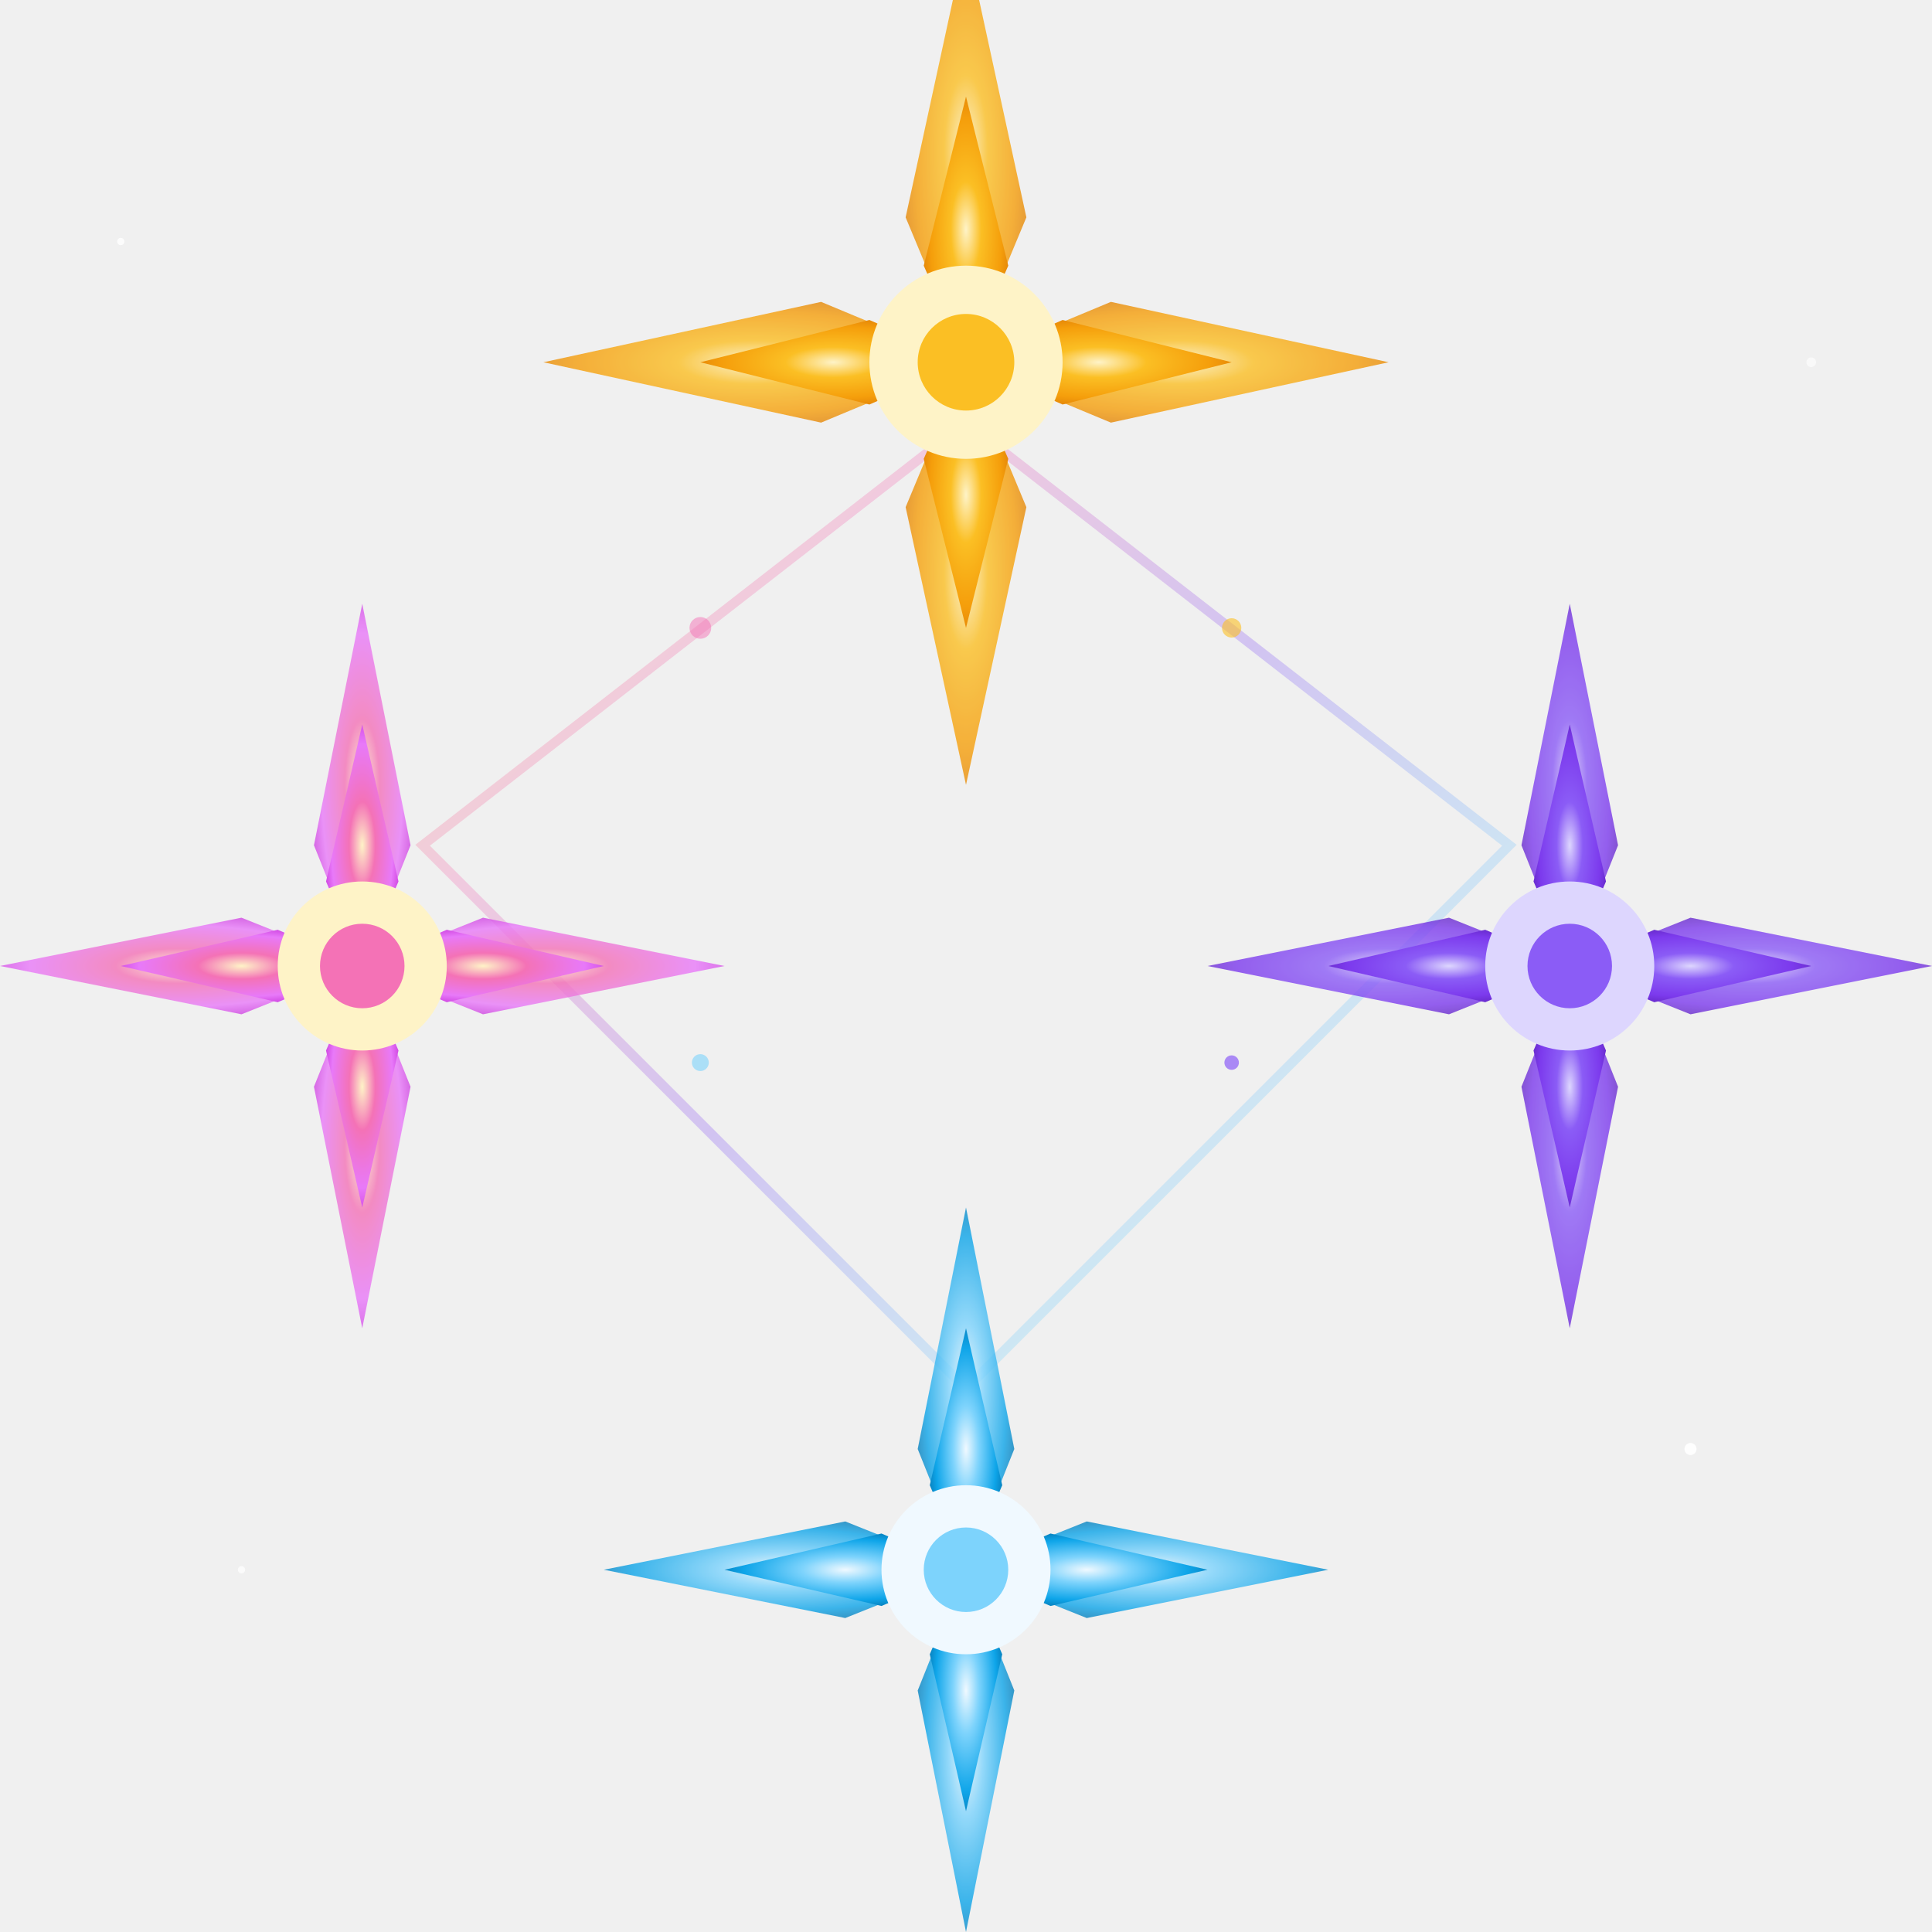
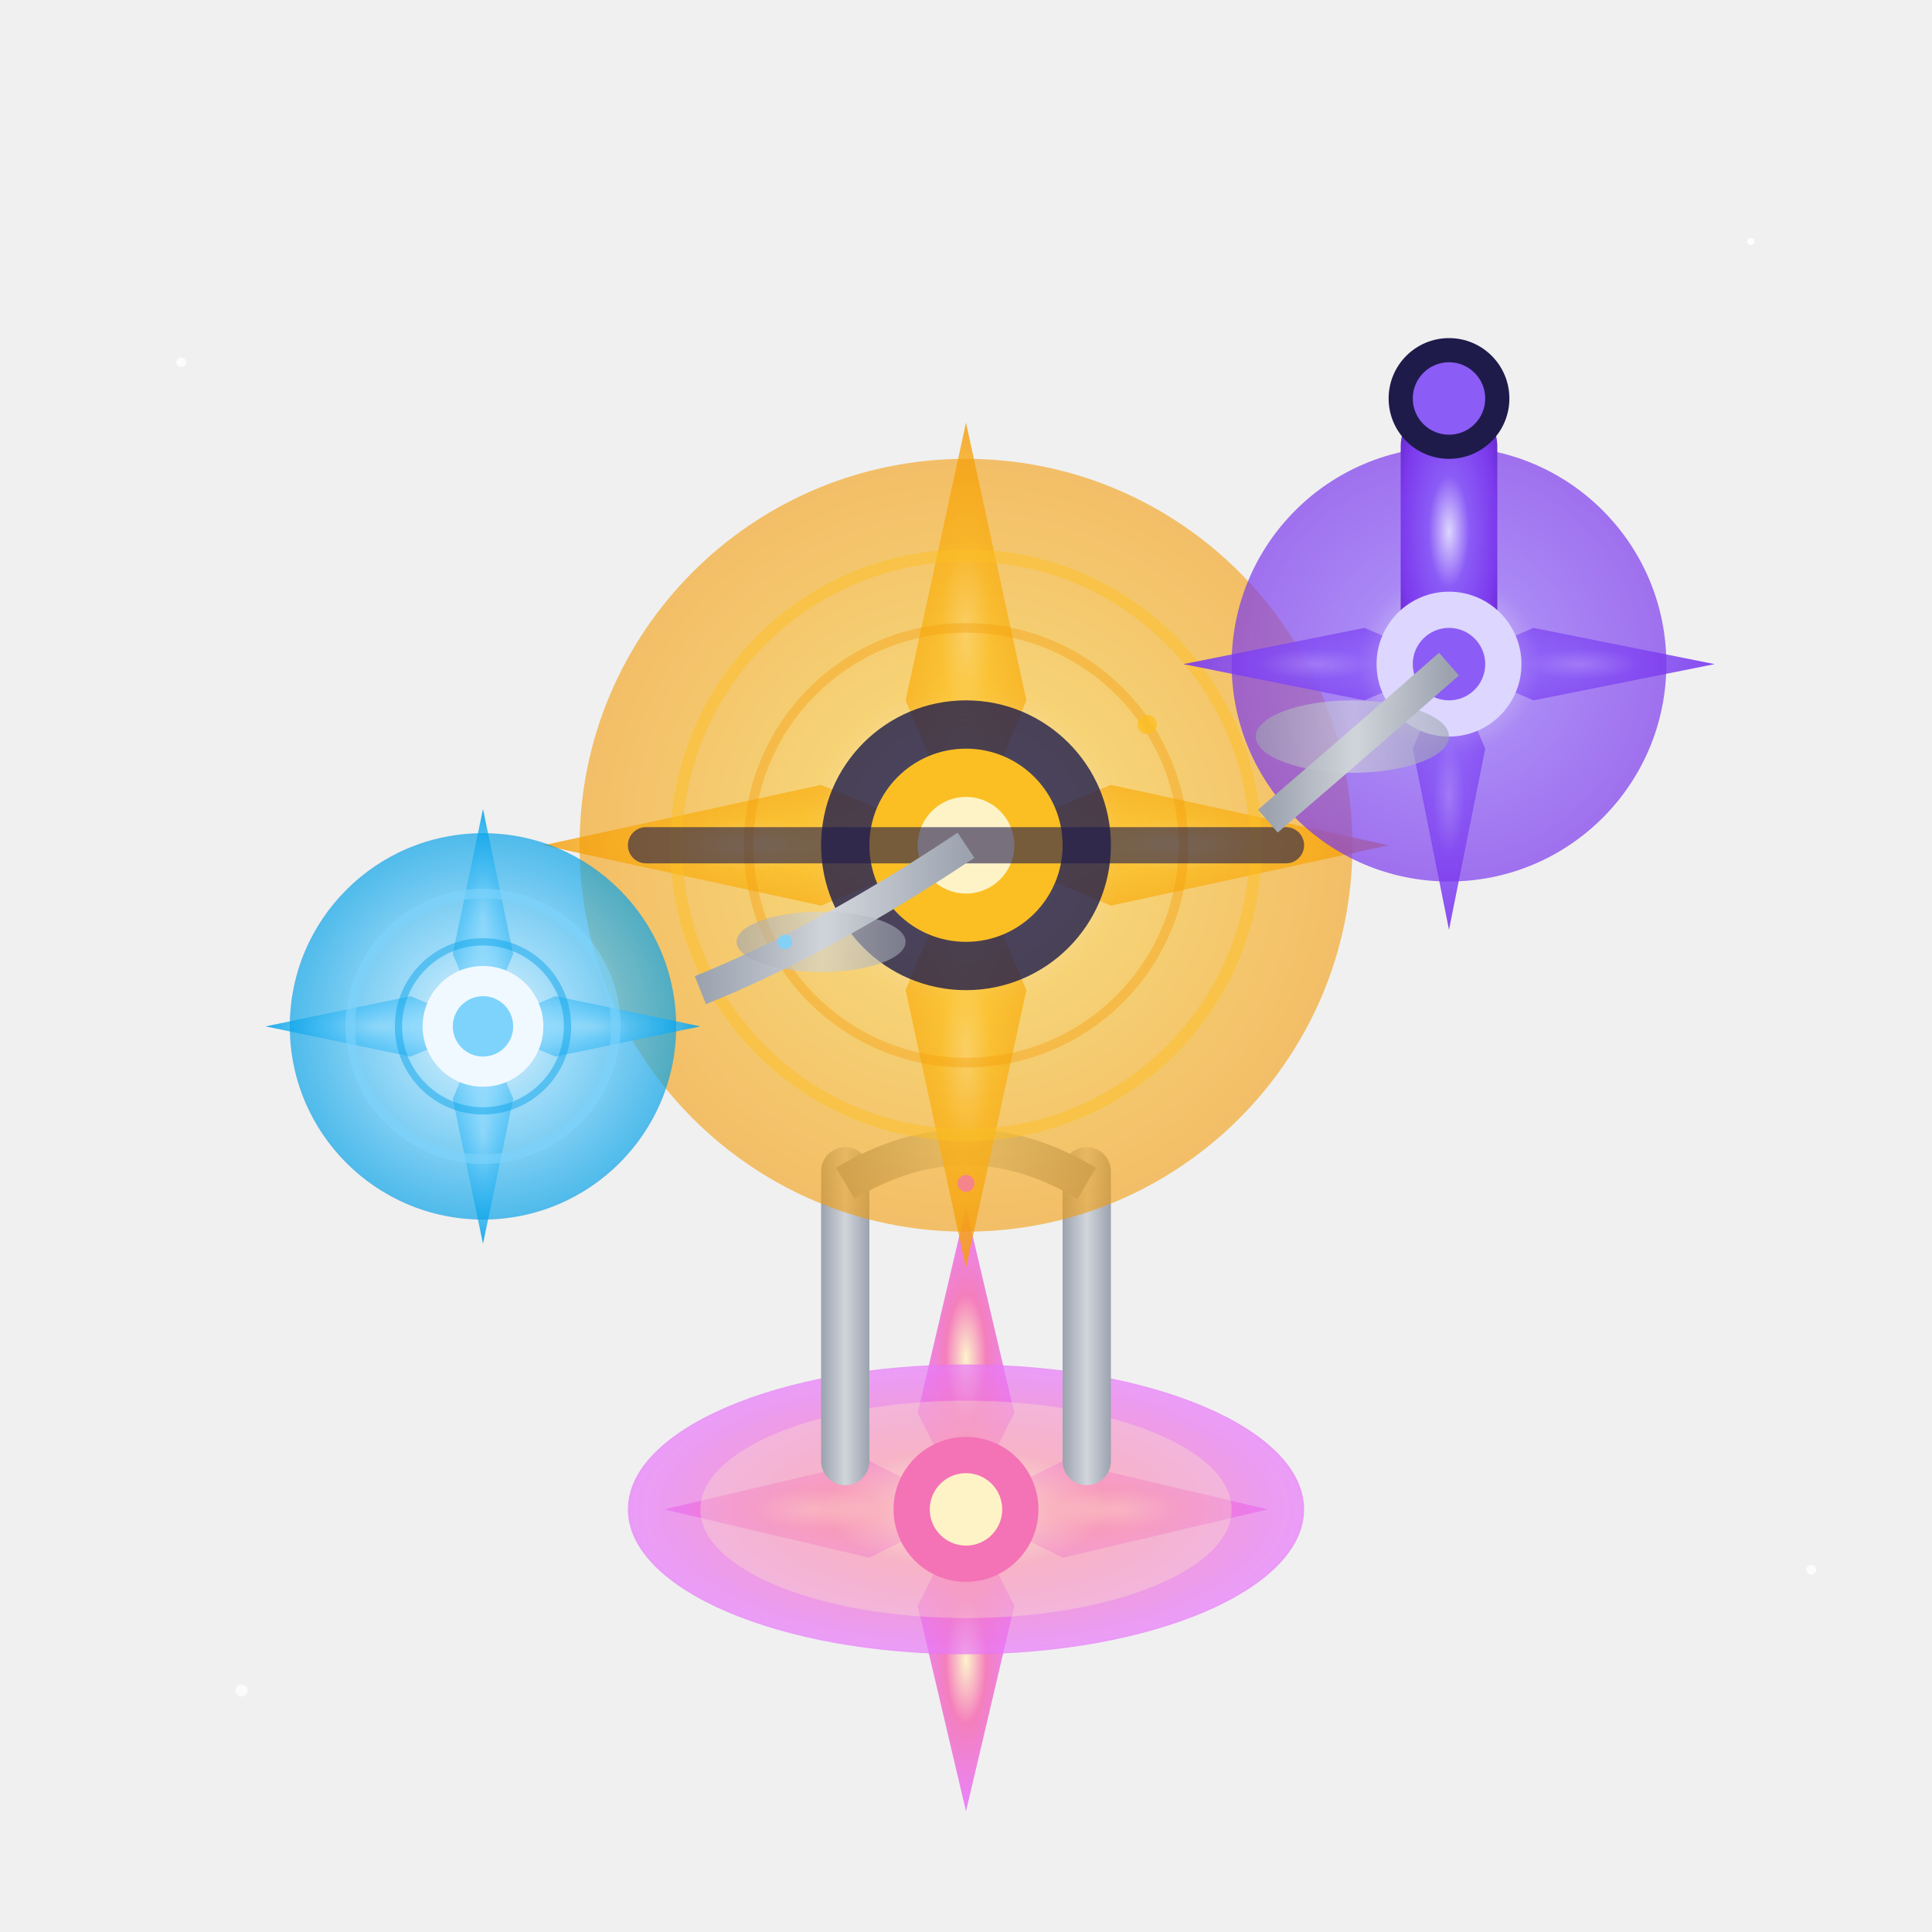
<svg xmlns="http://www.w3.org/2000/svg" viewBox="0 0 16 16">
  <defs>
-     <radialGradient id="visionStar" cx="0.5" cy="0.5" r="0.6">
+     <radialGradient id="visionStar" cx="0.5" cy="0.5" r="0.7">
      <stop offset="0%" style="stop-color:#fef3c7" />
      <stop offset="30%" style="stop-color:#fbbf24" />
      <stop offset="70%" style="stop-color:#f59e0b" />
      <stop offset="100%" style="stop-color:#d97706" />
    </radialGradient>
-     <radialGradient id="knowledgeStar" cx="0.5" cy="0.5" r="0.6">
+     <radialGradient id="knowledgeStar" cx="0.5" cy="0.5" r="0.7">
      <stop offset="0%" style="stop-color:#fef3c7" />
      <stop offset="30%" style="stop-color:#f472b6" />
      <stop offset="70%" style="stop-color:#e879f9" />
      <stop offset="100%" style="stop-color:#c026d3" />
    </radialGradient>
-     <radialGradient id="discoveryStar" cx="0.5" cy="0.5" r="0.6">
+     <radialGradient id="discoveryStar" cx="0.5" cy="0.5" r="0.7">
      <stop offset="0%" style="stop-color:#ddd6fe" />
      <stop offset="30%" style="stop-color:#8b5cf6" />
      <stop offset="70%" style="stop-color:#7c3aed" />
      <stop offset="100%" style="stop-color:#5b21b6" />
    </radialGradient>
-     <radialGradient id="reflectionStar" cx="0.5" cy="0.5" r="0.6">
+     <radialGradient id="reflectionStar" cx="0.5" cy="0.5" r="0.7">
      <stop offset="0%" style="stop-color:#f0f9ff" />
      <stop offset="30%" style="stop-color:#7dd3fc" />
      <stop offset="70%" style="stop-color:#0ea5e9" />
      <stop offset="100%" style="stop-color:#0369a1" />
    </radialGradient>
-     <linearGradient id="constellation" x1="0%" y1="0%" x2="100%" y2="100%">
-       <stop offset="0%" style="stop-color:#fbbf24" />
-       <stop offset="25%" style="stop-color:#f472b6" />
-       <stop offset="50%" style="stop-color:#8b5cf6" />
-       <stop offset="75%" style="stop-color:#7dd3fc" />
-       <stop offset="100%" style="stop-color:#fbbf24" />
+     <linearGradient id="beamGrad" x1="0%" y1="0%" x2="100%" y2="0%">
+       <stop offset="0%" style="stop-color:#9ca3af" />
+       <stop offset="50%" style="stop-color:#d1d5db" />
+       <stop offset="100%" style="stop-color:#9ca3af" />
    </linearGradient>
  </defs>
-   <path d="M8 3.5 L12.5 7 L8 11.5 L3.5 7 Z" stroke="url(#constellation)" stroke-width="0.08" fill="none" opacity="0.3" />
-   <g transform="translate(8,3)">
+   <g transform="translate(8,12.5)">
+     <path d="M0 -2.5 L0.4 -0.8 L0 0 L-0.4 -0.8 Z" fill="url(#knowledgeStar)" opacity="0.9" />
+     <path d="M2.5 0 L0.8 -0.4 L0 0 L0.8 0.4 Z" fill="url(#knowledgeStar)" opacity="0.9" />
+     <path d="M0 2.5 L-0.4 0.8 L0 0 L0.4 0.8 Z" fill="url(#knowledgeStar)" opacity="0.9" />
+     <path d="M-2.5 0 L-0.8 0.4 L0 0 L-0.8 -0.4 Z" fill="url(#knowledgeStar)" opacity="0.9" />
+     <ellipse cx="0" cy="0" rx="2.8" ry="1.2" fill="url(#knowledgeStar)" opacity="0.7" />
+     <ellipse cx="0" cy="0" rx="2.2" ry="0.9" fill="#fef3c7" opacity="0.3" />
+     <circle cx="0" cy="0" r="0.6" fill="#f472b6" />
+     <circle cx="0" cy="0" r="0.3" fill="#fef3c7" />
+   </g>
+   <rect x="6.8" y="9.5" width="0.4" height="2.8" fill="url(#beamGrad)" rx="0.2" />
+   <rect x="8.8" y="9.5" width="0.4" height="2.8" fill="url(#beamGrad)" rx="0.2" />
+   <path d="M7 9.8 Q8 9.2 9 9.8" stroke="url(#beamGrad)" stroke-width="0.3" fill="none" />
+   <g transform="translate(8,7)">
    <path d="M0 -3.5 L0.5 -1.2 L0 0 L-0.5 -1.2 Z" fill="url(#visionStar)" opacity="0.8" />
    <path d="M3.5 0 L1.2 -0.5 L0 0 L1.2 0.5 Z" fill="url(#visionStar)" opacity="0.8" />
    <path d="M0 3.5 L-0.5 1.2 L0 0 L0.5 1.2 Z" fill="url(#visionStar)" opacity="0.8" />
    <path d="M-3.5 0 L-1.2 0.5 L0 0 L-1.2 -0.5 Z" fill="url(#visionStar)" opacity="0.8" />
-     <path d="M0 -2.2 L0.35 -0.8 L0 0 L-0.35 -0.8 Z" fill="url(#visionStar)" />
-     <path d="M2.2 0 L0.8 -0.35 L0 0 L0.8 0.35 Z" fill="url(#visionStar)" />
-     <path d="M0 2.2 L-0.35 0.8 L0 0 L0.35 0.8 Z" fill="url(#visionStar)" />
-     <path d="M-2.2 0 L-0.8 0.35 L0 0 L-0.8 -0.35 Z" fill="url(#visionStar)" />
-     <circle cx="0" cy="0" r="0.8" fill="#fef3c7" />
-     <circle cx="0" cy="0" r="0.4" fill="#fbbf24" />
+     <circle cx="0" cy="0" r="3.2" fill="url(#visionStar)" opacity="0.6" />
+     <circle cx="0" cy="0" r="2.4" fill="none" stroke="#fbbf24" stroke-width="0.1" opacity="0.5" />
+     <circle cx="0" cy="0" r="1.8" fill="none" stroke="#f59e0b" stroke-width="0.08" opacity="0.4" />
+     <circle cx="0" cy="0" r="1.2" fill="#1e1b4b" opacity="0.8" />
+     <circle cx="0" cy="0" r="0.8" fill="#fbbf24" />
+     <circle cx="0" cy="0" r="0.4" fill="#fef3c7" />
+     <rect x="-2.8" y="-0.15" width="5.6" height="0.3" fill="#1e1b4b" opacity="0.6" rx="0.15" />
  </g>
-   <g transform="translate(13,8)">
-     <path d="M0 -3 L0.4 -1 L0 0 L-0.4 -1 Z" fill="url(#discoveryStar)" opacity="0.8" />
-     <path d="M3 0 L1 -0.4 L0 0 L1 0.4 Z" fill="url(#discoveryStar)" opacity="0.8" />
-     <path d="M0 3 L-0.4 1 L0 0 L0.4 1 Z" fill="url(#discoveryStar)" opacity="0.8" />
-     <path d="M-3 0 L-1 0.4 L0 0 L-1 -0.4 Z" fill="url(#discoveryStar)" opacity="0.8" />
-     <path d="M0 -2 L0.3 -0.7 L0 0 L-0.3 -0.7 Z" fill="url(#discoveryStar)" />
-     <path d="M2 0 L0.7 -0.3 L0 0 L0.7 0.3 Z" fill="url(#discoveryStar)" />
-     <path d="M0 2 L-0.3 0.7 L0 0 L0.3 0.7 Z" fill="url(#discoveryStar)" />
-     <path d="M-2 0 L-0.7 0.3 L0 0 L-0.7 -0.3 Z" fill="url(#discoveryStar)" />
-     <circle cx="0" cy="0" r="0.7" fill="#ddd6fe" />
-     <circle cx="0" cy="0" r="0.35" fill="#8b5cf6" />
+   <g transform="translate(12,5.5)">
+     <path d="M0 -2.2 L0.3 -0.7 L0 0 L-0.3 -0.7 Z" fill="url(#discoveryStar)" opacity="0.9" />
+     <path d="M2.2 0 L0.7 -0.3 L0 0 L0.7 0.3 Z" fill="url(#discoveryStar)" opacity="0.9" />
+     <path d="M0 2.2 L-0.3 0.7 L0 0 L0.3 0.7 Z" fill="url(#discoveryStar)" opacity="0.9" />
+     <path d="M-2.2 0 L-0.7 0.3 L0 0 L-0.7 -0.3 Z" fill="url(#discoveryStar)" opacity="0.9" />
+     <circle cx="0" cy="0" r="1.8" fill="url(#discoveryStar)" opacity="0.7" />
+     <rect x="-0.4" y="-2.2" width="0.8" height="2.2" fill="url(#discoveryStar)" rx="0.4" />
+     <circle cx="0" cy="-2.2" r="0.5" fill="#1e1b4b" />
+     <circle cx="0" cy="-2.2" r="0.3" fill="#8b5cf6" />
+     <circle cx="0" cy="0" r="0.6" fill="#ddd6fe" />
+     <circle cx="0" cy="0" r="0.3" fill="#8b5cf6" />
  </g>
-   <g transform="translate(8,13)">
-     <path d="M0 -3 L0.4 -1 L0 0 L-0.4 -1 Z" fill="url(#reflectionStar)" opacity="0.8" />
-     <path d="M3 0 L1 -0.4 L0 0 L1 0.4 Z" fill="url(#reflectionStar)" opacity="0.8" />
-     <path d="M0 3 L-0.4 1 L0 0 L0.4 1 Z" fill="url(#reflectionStar)" opacity="0.8" />
-     <path d="M-3 0 L-1 0.4 L0 0 L-1 -0.4 Z" fill="url(#reflectionStar)" opacity="0.8" />
-     <path d="M0 -2 L0.3 -0.7 L0 0 L-0.3 -0.7 Z" fill="url(#reflectionStar)" />
-     <path d="M2 0 L0.7 -0.3 L0 0 L0.7 0.3 Z" fill="url(#reflectionStar)" />
-     <path d="M0 2 L-0.3 0.7 L0 0 L0.3 0.7 Z" fill="url(#reflectionStar)" />
-     <path d="M-2 0 L-0.7 0.3 L0 0 L-0.7 -0.3 Z" fill="url(#reflectionStar)" />
-     <circle cx="0" cy="0" r="0.7" fill="#f0f9ff" />
-     <circle cx="0" cy="0" r="0.35" fill="#7dd3fc" />
+   <path d="M10.5 6.8 Q11.2 6.2 12 5.5" stroke="url(#beamGrad)" stroke-width="0.25" fill="none" />
+   <ellipse cx="11.2" cy="6.1" rx="0.8" ry="0.3" fill="url(#beamGrad)" opacity="0.6" />
+   <g transform="translate(4,8.5)">
+     <path d="M0 -1.8 L0.25 -0.6 L0 0 L-0.25 -0.6 Z" fill="url(#reflectionStar)" opacity="0.9" />
+     <path d="M1.8 0 L0.6 -0.25 L0 0 L0.6 0.25 Z" fill="url(#reflectionStar)" opacity="0.9" />
+     <path d="M0 1.8 L-0.25 0.6 L0 0 L0.25 0.6 Z" fill="url(#reflectionStar)" opacity="0.9" />
+     <path d="M-1.8 0 L-0.6 0.25 L0 0 L-0.6 -0.25 Z" fill="url(#reflectionStar)" opacity="0.9" />
+     <circle cx="0" cy="0" r="1.6" fill="url(#reflectionStar)" opacity="0.7" />
+     <circle cx="0" cy="0" r="1.1" fill="none" stroke="#7dd3fc" stroke-width="0.08" opacity="0.6" />
+     <circle cx="0" cy="0" r="0.7" fill="none" stroke="#0ea5e9" stroke-width="0.06" opacity="0.5" />
+     <circle cx="0" cy="0" r="0.5" fill="#f0f9ff" />
+     <circle cx="0" cy="0" r="0.25" fill="#7dd3fc" />
  </g>
-   <g transform="translate(3,8)">
-     <path d="M0 -3 L0.4 -1 L0 0 L-0.4 -1 Z" fill="url(#knowledgeStar)" opacity="0.8" />
-     <path d="M3 0 L1 -0.4 L0 0 L1 0.4 Z" fill="url(#knowledgeStar)" opacity="0.8" />
-     <path d="M0 3 L-0.4 1 L0 0 L0.4 1 Z" fill="url(#knowledgeStar)" opacity="0.8" />
-     <path d="M-3 0 L-1 0.4 L0 0 L-1 -0.4 Z" fill="url(#knowledgeStar)" opacity="0.8" />
-     <path d="M0 -2 L0.3 -0.7 L0 0 L-0.3 -0.7 Z" fill="url(#knowledgeStar)" />
-     <path d="M2 0 L0.7 -0.3 L0 0 L0.7 0.3 Z" fill="url(#knowledgeStar)" />
-     <path d="M0 2 L-0.3 0.7 L0 0 L0.3 0.7 Z" fill="url(#knowledgeStar)" />
-     <path d="M-2 0 L-0.7 0.3 L0 0 L-0.7 -0.3 Z" fill="url(#knowledgeStar)" />
-     <circle cx="0" cy="0" r="0.7" fill="#fef3c7" />
-     <circle cx="0" cy="0" r="0.35" fill="#f472b6" />
-   </g>
-   <circle cx="10.2" cy="5.2" r="0.08" fill="#fbbf24" opacity="0.6">
-     <animate attributeName="opacity" values="0.4;0.8;0.4" dur="3s" repeatCount="indefinite" />
+   <path d="M5.8 8.2 Q6.8 7.8 8 7" stroke="url(#beamGrad)" stroke-width="0.25" fill="none" />
+   <ellipse cx="6.8" cy="7.8" rx="0.7" ry="0.25" fill="url(#beamGrad)" opacity="0.6" />
+   <circle cx="9.5" cy="6" r="0.08" fill="#fbbf24" opacity="0.8">
+     <animate attributeName="opacity" values="0.5;1;0.5" dur="2s" repeatCount="indefinite" />
  </circle>
-   <circle cx="10.2" cy="8.8" r="0.06" fill="#8b5cf6" opacity="0.7">
-     <animate attributeName="opacity" values="0.5;0.9;0.5" dur="2.5s" repeatCount="indefinite" />
+   <circle cx="6.5" cy="7.8" r="0.06" fill="#7dd3fc" opacity="0.9">
+     <animate attributeName="opacity" values="0.4;0.9;0.4" dur="2.5s" repeatCount="indefinite" />
  </circle>
-   <circle cx="5.8" cy="8.8" r="0.07" fill="#7dd3fc" opacity="0.6">
-     <animate attributeName="opacity" values="0.3;0.7;0.3" dur="2.8s" repeatCount="indefinite" />
+   <circle cx="8" cy="9.8" r="0.07" fill="#f472b6" opacity="0.7">
+     <animate attributeName="opacity" values="0.6;1;0.6" dur="1.8s" repeatCount="indefinite" />
  </circle>
-   <circle cx="5.8" cy="5.2" r="0.09" fill="#f472b6" opacity="0.5">
-     <animate attributeName="opacity" values="0.4;0.8;0.4" dur="3.2s" repeatCount="indefinite" />
-   </circle>
-   <circle cx="1" cy="2" r="0.03" fill="#ffffff" opacity="0.8" />
-   <circle cx="15" cy="3" r="0.04" fill="#ffffff" opacity="0.6" />
-   <circle cx="2" cy="13" r="0.03" fill="#ffffff" opacity="0.7" />
-   <circle cx="14" cy="12" r="0.05" fill="#ffffff" opacity="0.9" />
+   <circle cx="1.5" cy="3" r="0.04" fill="#ffffff" opacity="0.8" />
+   <circle cx="14.5" cy="2" r="0.03" fill="#ffffff" opacity="0.9" />
+   <circle cx="2" cy="14" r="0.05" fill="#ffffff" opacity="0.7" />
+   <circle cx="15" cy="13" r="0.04" fill="#ffffff" opacity="0.8" />
</svg>
